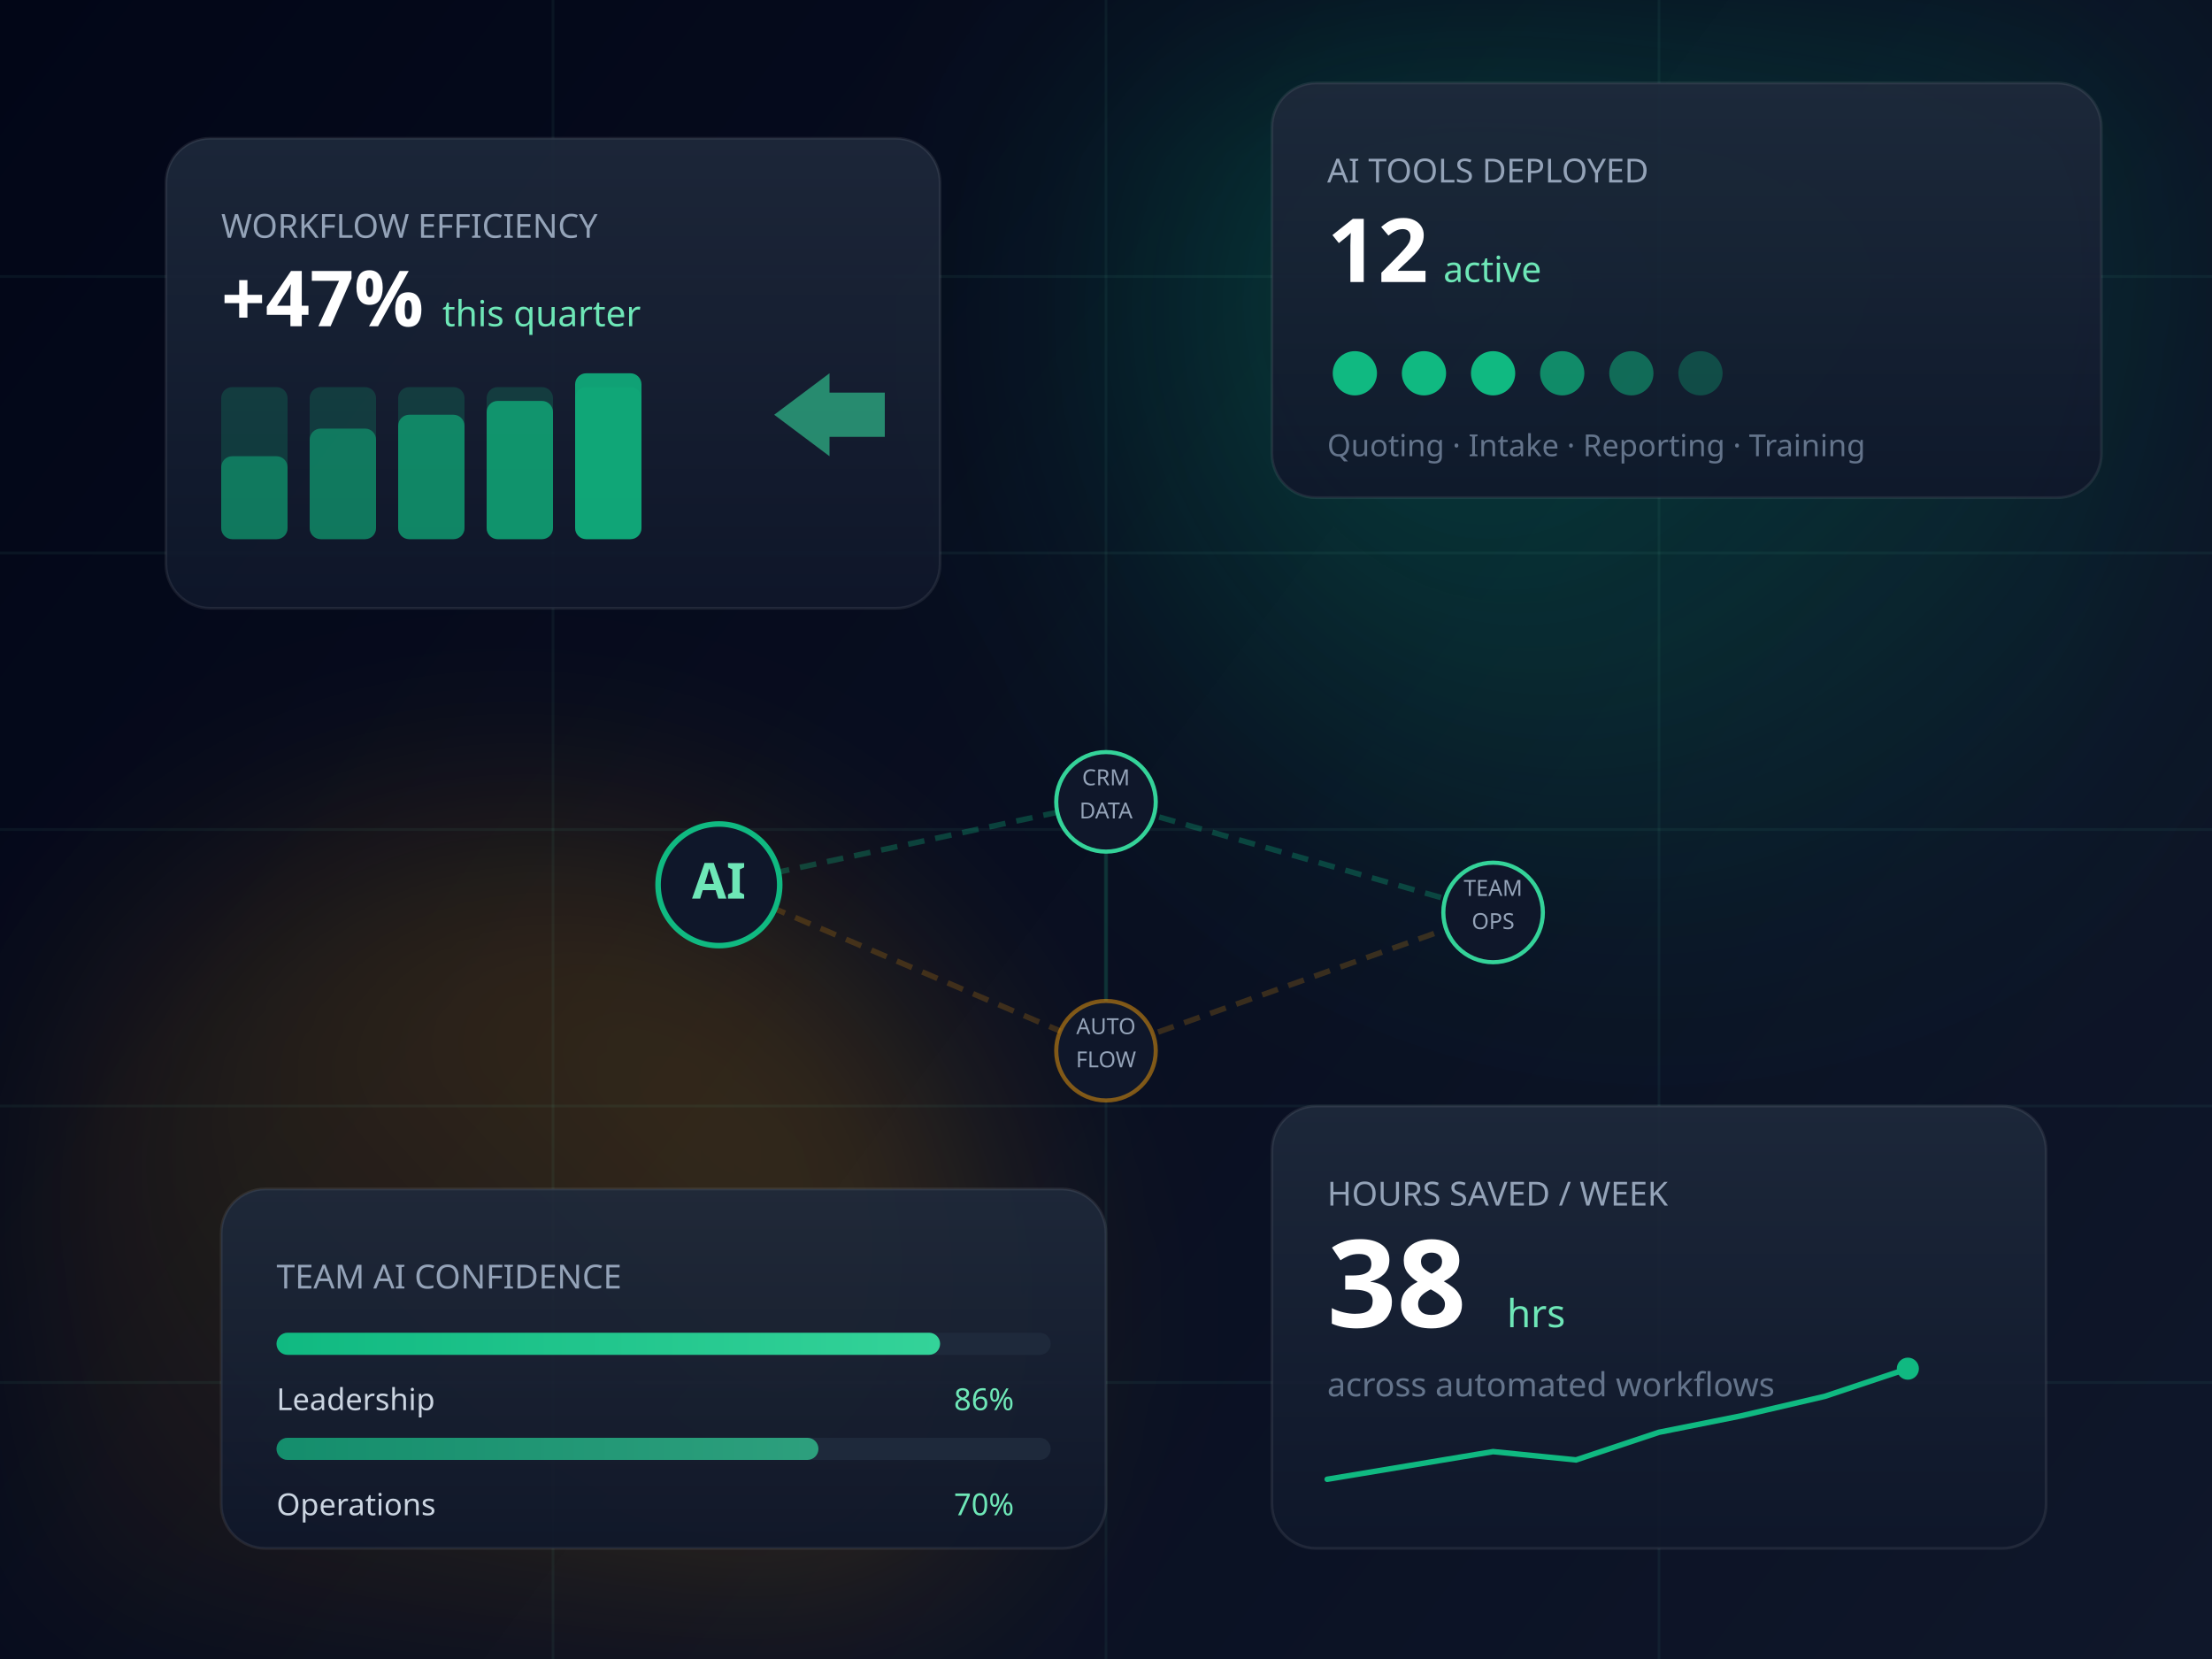
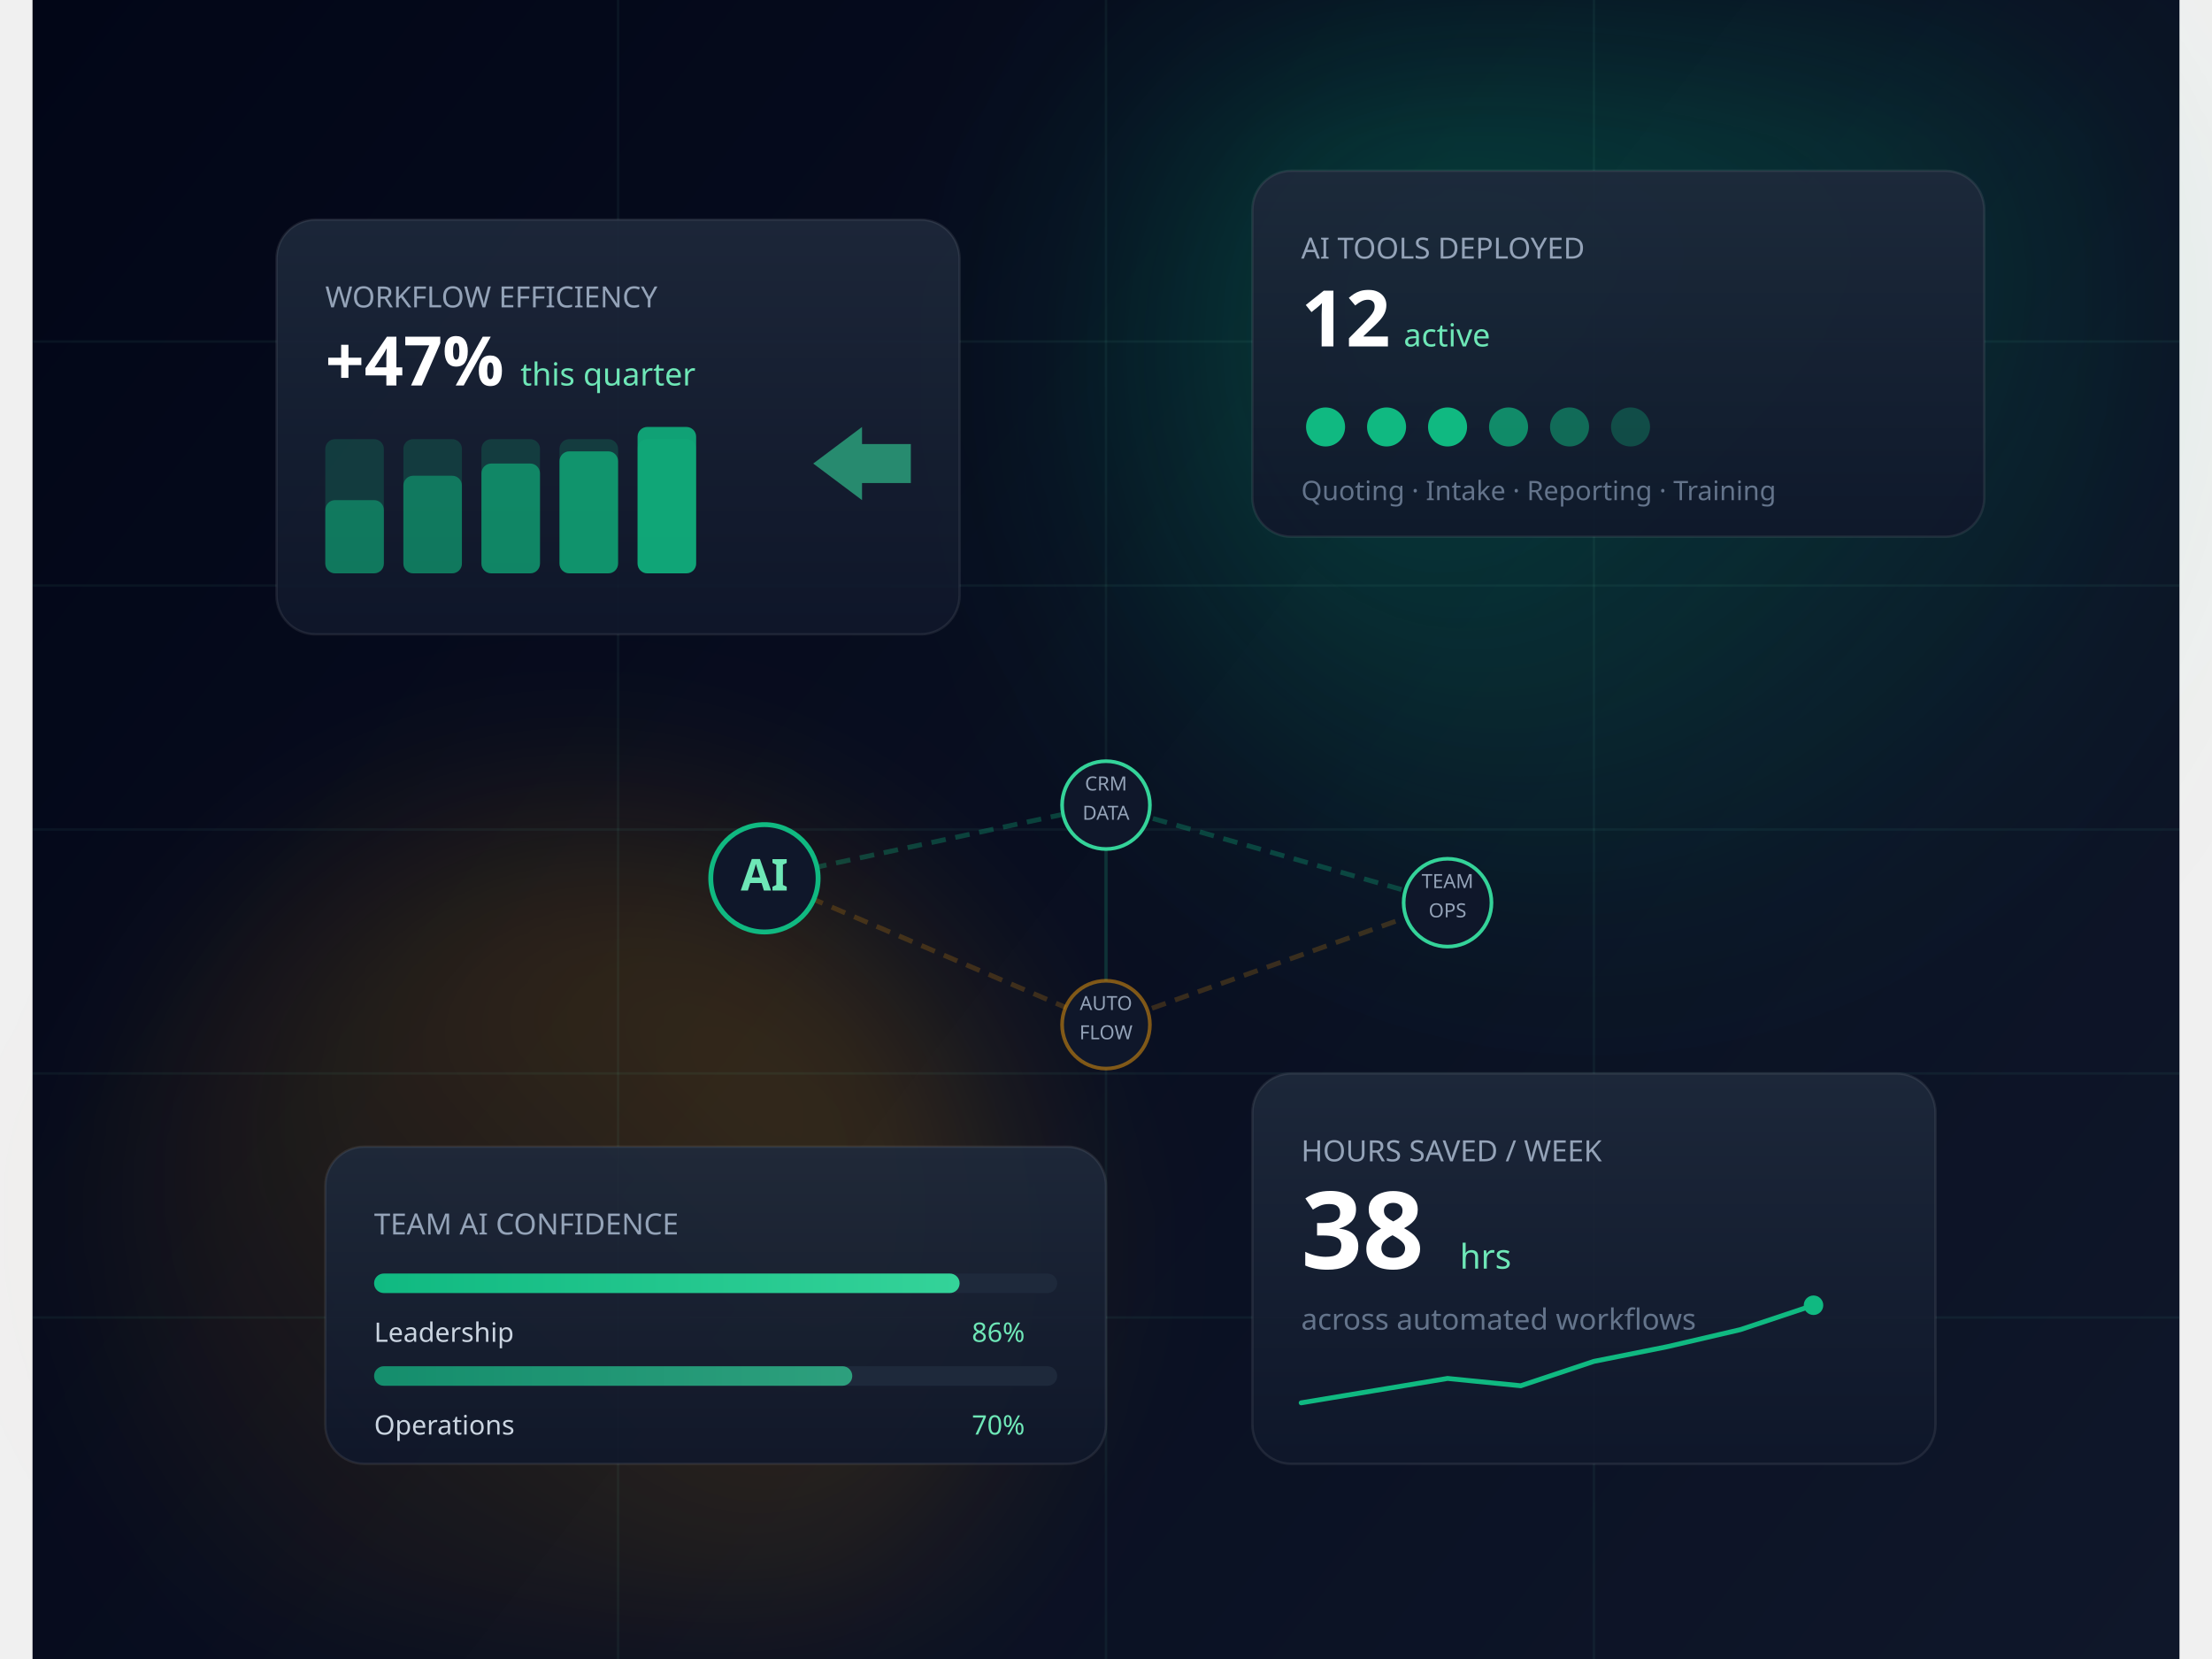
- <svg xmlns="http://www.w3.org/2000/svg" width="800" height="600" viewBox="0 0 800 600" fill="none">
+ <svg xmlns="http://www.w3.org/2000/svg" width="800" height="600" viewBox="-40 -40 880 680" fill="none">
  <defs>
-     <linearGradient id="bg" x1="0" y1="0" x2="800" y2="600" gradientUnits="userSpaceOnUse">
+     <linearGradient id="bg" x1="-40" y1="-40" x2="840" y2="640" gradientUnits="userSpaceOnUse">
      <stop offset="0%" stop-color="#020617" />
      <stop offset="100%" stop-color="#0f172a" />
    </linearGradient>
    <linearGradient id="glow1" x1="0" y1="0" x2="1" y2="1">
      <stop offset="0%" stop-color="#10B981" stop-opacity="0.4" />
      <stop offset="100%" stop-color="#10B981" stop-opacity="0" />
    </linearGradient>
    <linearGradient id="glow2" x1="1" y1="0" x2="0" y2="1">
      <stop offset="0%" stop-color="#F59E0B" stop-opacity="0.25" />
      <stop offset="100%" stop-color="#F59E0B" stop-opacity="0" />
    </linearGradient>
    <linearGradient id="card" x1="0" y1="0" x2="0" y2="1">
      <stop offset="0%" stop-color="#1e293b" stop-opacity="0.9" />
      <stop offset="100%" stop-color="#0f172a" stop-opacity="0.9" />
    </linearGradient>
    <linearGradient id="bar" x1="0" y1="0" x2="1" y2="0">
      <stop offset="0%" stop-color="#10B981" />
      <stop offset="100%" stop-color="#34D399" />
    </linearGradient>
    <filter id="blur1" x="-50%" y="-50%" width="200%" height="200%">
      <feGaussianBlur in="SourceGraphic" stdDeviation="60" />
    </filter>
    <filter id="blur2" x="-50%" y="-50%" width="200%" height="200%">
      <feGaussianBlur in="SourceGraphic" stdDeviation="40" />
    </filter>
  </defs>
-   <rect width="800" height="600" fill="url(#bg)" />
+   <rect x="-40" y="-40" width="880" height="680" fill="url(#bg)" />
  <circle cx="620" cy="120" r="200" fill="url(#glow1)" filter="url(#blur1)" />
  <circle cx="180" cy="480" r="180" fill="url(#glow2)" filter="url(#blur2)" />
  <g stroke="#6EE7B7" stroke-opacity="0.06" stroke-width="1">
-     <line x1="0" y1="100" x2="800" y2="100" />
-     <line x1="0" y1="200" x2="800" y2="200" />
-     <line x1="0" y1="300" x2="800" y2="300" />
-     <line x1="0" y1="400" x2="800" y2="400" />
-     <line x1="0" y1="500" x2="800" y2="500" />
-     <line x1="200" y1="0" x2="200" y2="600" />
-     <line x1="400" y1="0" x2="400" y2="600" />
-     <line x1="600" y1="0" x2="600" y2="600" />
+     <line x1="-40" y1="100" x2="840" y2="100" />
+     <line x1="-40" y1="200" x2="840" y2="200" />
+     <line x1="-40" y1="300" x2="840" y2="300" />
+     <line x1="-40" y1="400" x2="840" y2="400" />
+     <line x1="-40" y1="500" x2="840" y2="500" />
+     <line x1="200" y1="-40" x2="200" y2="640" />
+     <line x1="400" y1="-40" x2="400" y2="640" />
+     <line x1="600" y1="-40" x2="600" y2="640" />
  </g>
  <g transform="translate(60, 50)">
    <rect width="280" height="170" rx="16" fill="url(#card)" stroke="#ffffff" stroke-opacity="0.08" />
    <text x="20" y="36" fill="#94A3B8" font-family="system-ui, sans-serif" font-size="12" font-weight="500">WORKFLOW EFFICIENCY</text>
    <text x="20" y="68" fill="#FFFFFF" font-family="system-ui, sans-serif" font-size="28" font-weight="700">+47%</text>
    <text x="100" y="68" fill="#6EE7B7" font-family="system-ui, sans-serif" font-size="13">this quarter</text>
    <rect x="20" y="90" width="24" height="55" rx="4" fill="#10B981" fill-opacity="0.2" />
    <rect x="20" y="115" width="24" height="30" rx="4" fill="#10B981" fill-opacity="0.5" />
    <rect x="52" y="90" width="24" height="55" rx="4" fill="#10B981" fill-opacity="0.2" />
    <rect x="52" y="105" width="24" height="40" rx="4" fill="#10B981" fill-opacity="0.5" />
    <rect x="84" y="90" width="24" height="55" rx="4" fill="#10B981" fill-opacity="0.2" />
    <rect x="84" y="100" width="24" height="45" rx="4" fill="#10B981" fill-opacity="0.6" />
    <rect x="116" y="90" width="24" height="55" rx="4" fill="#10B981" fill-opacity="0.2" />
    <rect x="116" y="95" width="24" height="50" rx="4" fill="#10B981" fill-opacity="0.7" />
    <rect x="148" y="90" width="24" height="55" rx="4" fill="#10B981" fill-opacity="0.2" />
    <rect x="148" y="85" width="24" height="60" rx="4" fill="#10B981" fill-opacity="0.85" />
    <polygon points="220,100 240,85 240,92 260,92 260,108 240,108 240,115" fill="#34D399" fill-opacity="0.6" />
  </g>
  <g transform="translate(460, 30)">
    <rect width="300" height="150" rx="16" fill="url(#card)" stroke="#ffffff" stroke-opacity="0.08" />
    <text x="20" y="36" fill="#94A3B8" font-family="system-ui, sans-serif" font-size="12" font-weight="500">AI TOOLS DEPLOYED</text>
    <text x="20" y="72" fill="#FFFFFF" font-family="system-ui, sans-serif" font-size="32" font-weight="700">12</text>
    <text x="62" y="72" fill="#6EE7B7" font-family="system-ui, sans-serif" font-size="13">active</text>
    <circle cx="30" cy="105" r="8" fill="#10B981" />
    <circle cx="55" cy="105" r="8" fill="#10B981" />
    <circle cx="80" cy="105" r="8" fill="#10B981" />
    <circle cx="105" cy="105" r="8" fill="#10B981" fill-opacity="0.7" />
    <circle cx="130" cy="105" r="8" fill="#10B981" fill-opacity="0.5" />
    <circle cx="155" cy="105" r="8" fill="#10B981" fill-opacity="0.3" />
    <text x="20" y="135" fill="#64748B" font-family="system-ui, sans-serif" font-size="11">Quoting · Intake · Reporting · Training</text>
  </g>
  <g transform="translate(200, 260)">
    <line x1="60" y1="60" x2="200" y2="30" stroke="#10B981" stroke-opacity="0.3" stroke-width="2" stroke-dasharray="6 4" />
    <line x1="200" y1="30" x2="340" y2="70" stroke="#10B981" stroke-opacity="0.3" stroke-width="2" stroke-dasharray="6 4" />
    <line x1="60" y1="60" x2="200" y2="120" stroke="#F59E0B" stroke-opacity="0.2" stroke-width="2" stroke-dasharray="6 4" />
    <line x1="200" y1="120" x2="340" y2="70" stroke="#F59E0B" stroke-opacity="0.2" stroke-width="2" stroke-dasharray="6 4" />
    <line x1="200" y1="30" x2="200" y2="120" stroke="#10B981" stroke-opacity="0.15" stroke-width="1.5" />
    <circle cx="60" cy="60" r="22" fill="#0f172a" stroke="#10B981" stroke-width="2" />
    <text x="60" y="65" fill="#6EE7B7" font-family="system-ui, sans-serif" font-size="18" text-anchor="middle" font-weight="600">AI</text>
    <circle cx="200" cy="30" r="18" fill="#0f172a" stroke="#34D399" stroke-width="1.5" />
    <text x="200" y="24" fill="#94A3B8" font-family="system-ui, sans-serif" font-size="8" text-anchor="middle">CRM</text>
    <text x="200" y="36" fill="#94A3B8" font-family="system-ui, sans-serif" font-size="8" text-anchor="middle">DATA</text>
    <circle cx="340" cy="70" r="18" fill="#0f172a" stroke="#34D399" stroke-width="1.5" />
    <text x="340" y="64" fill="#94A3B8" font-family="system-ui, sans-serif" font-size="8" text-anchor="middle">TEAM</text>
    <text x="340" y="76" fill="#94A3B8" font-family="system-ui, sans-serif" font-size="8" text-anchor="middle">OPS</text>
    <circle cx="200" cy="120" r="18" fill="#0f172a" stroke="#F59E0B" stroke-opacity="0.5" stroke-width="1.5" />
    <text x="200" y="114" fill="#94A3B8" font-family="system-ui, sans-serif" font-size="8" text-anchor="middle">AUTO</text>
    <text x="200" y="126" fill="#94A3B8" font-family="system-ui, sans-serif" font-size="8" text-anchor="middle">FLOW</text>
  </g>
  <g transform="translate(80, 430)">
    <rect width="320" height="130" rx="16" fill="url(#card)" stroke="#ffffff" stroke-opacity="0.08" />
    <text x="20" y="36" fill="#94A3B8" font-family="system-ui, sans-serif" font-size="12" font-weight="500">TEAM AI CONFIDENCE</text>
    <rect x="20" y="52" width="280" height="8" rx="4" fill="#1e293b" />
    <rect x="20" y="52" width="240" height="8" rx="4" fill="url(#bar)" />
    <text x="20" y="80" fill="#CBD5E1" font-family="system-ui, sans-serif" font-size="11">Leadership</text>
    <text x="265" y="80" fill="#6EE7B7" font-family="system-ui, sans-serif" font-size="11">86%</text>
    <rect x="20" y="90" width="280" height="8" rx="4" fill="#1e293b" />
    <rect x="20" y="90" width="196" height="8" rx="4" fill="url(#bar)" fill-opacity="0.7" />
    <text x="20" y="118" fill="#CBD5E1" font-family="system-ui, sans-serif" font-size="11">Operations</text>
    <text x="265" y="118" fill="#6EE7B7" font-family="system-ui, sans-serif" font-size="11">70%</text>
  </g>
  <g transform="translate(460, 400)">
    <rect width="280" height="160" rx="16" fill="url(#card)" stroke="#ffffff" stroke-opacity="0.08" />
    <text x="20" y="36" fill="#94A3B8" font-family="system-ui, sans-serif" font-size="12" font-weight="500">HOURS SAVED / WEEK</text>
    <text x="20" y="80" fill="#FFFFFF" font-family="system-ui, sans-serif" font-size="44" font-weight="700">38</text>
    <text x="85" y="80" fill="#6EE7B7" font-family="system-ui, sans-serif" font-size="14">hrs</text>
    <text x="20" y="105" fill="#64748B" font-family="system-ui, sans-serif" font-size="12">across automated workflows</text>
    <polyline points="20,135 50,130 80,125 110,128 140,118 170,112 200,105 230,95" fill="none" stroke="#10B981" stroke-width="2" stroke-linecap="round" />
    <circle cx="230" cy="95" r="4" fill="#10B981" />
  </g>
</svg>
